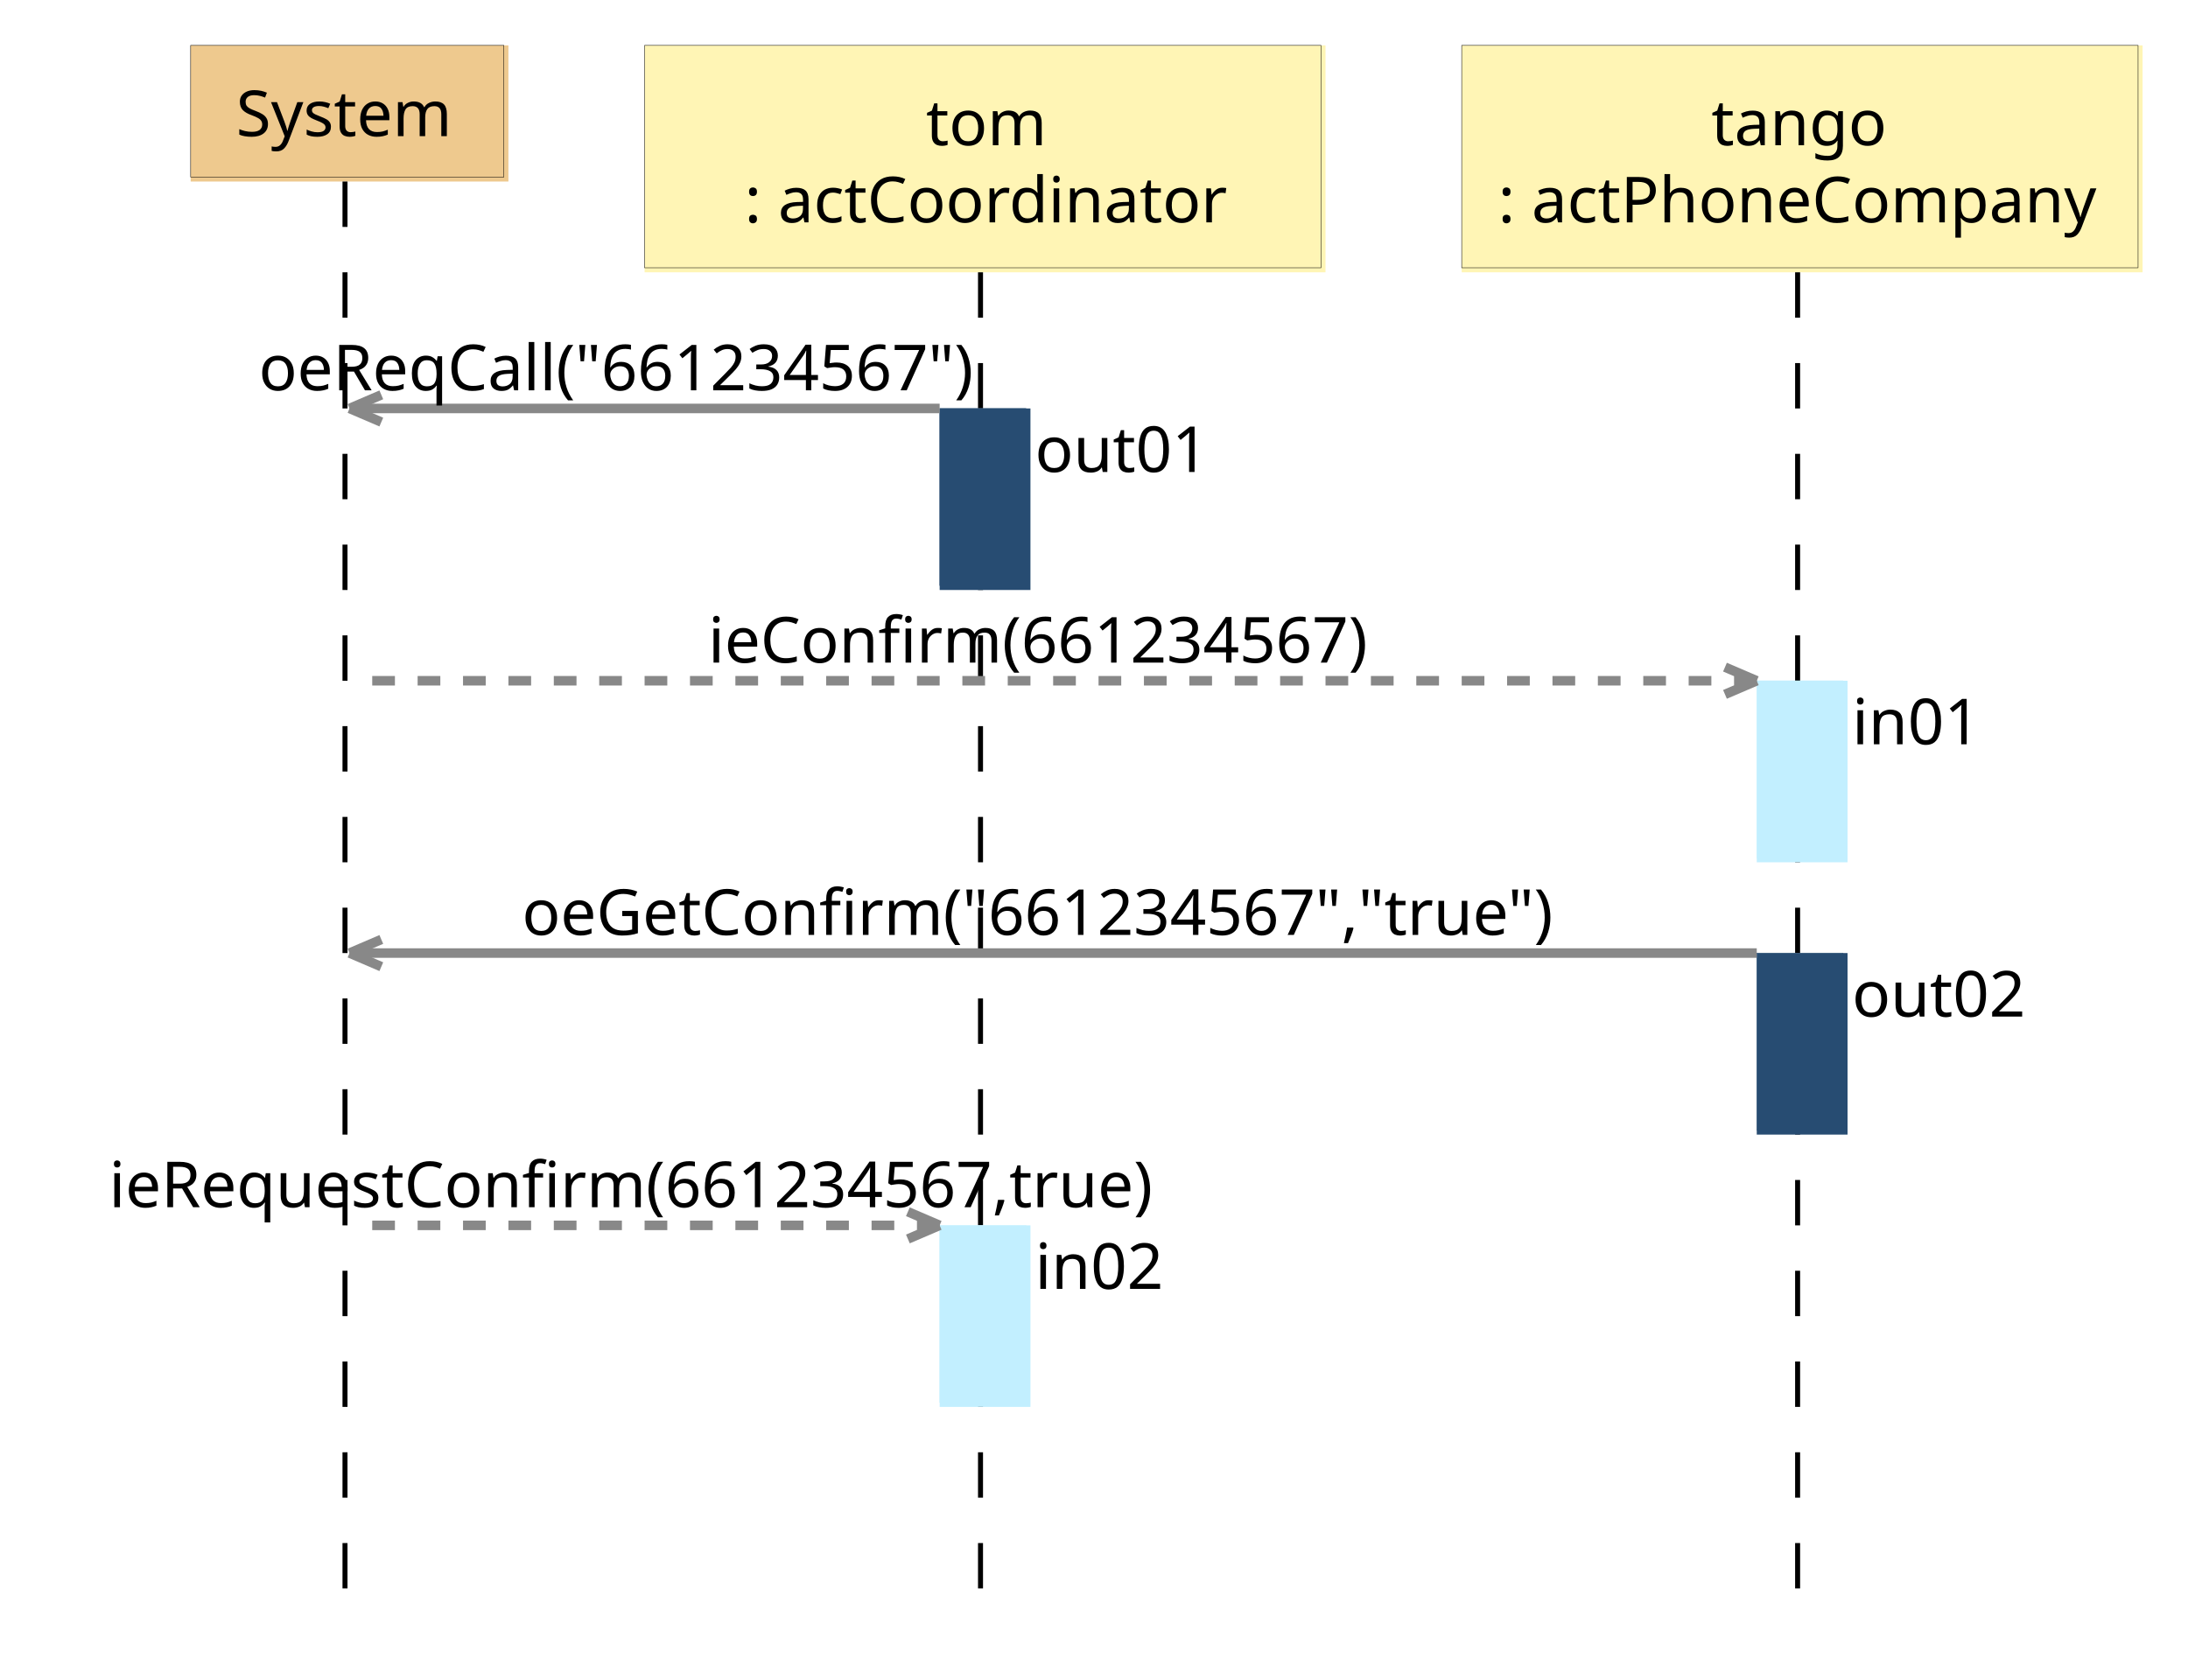
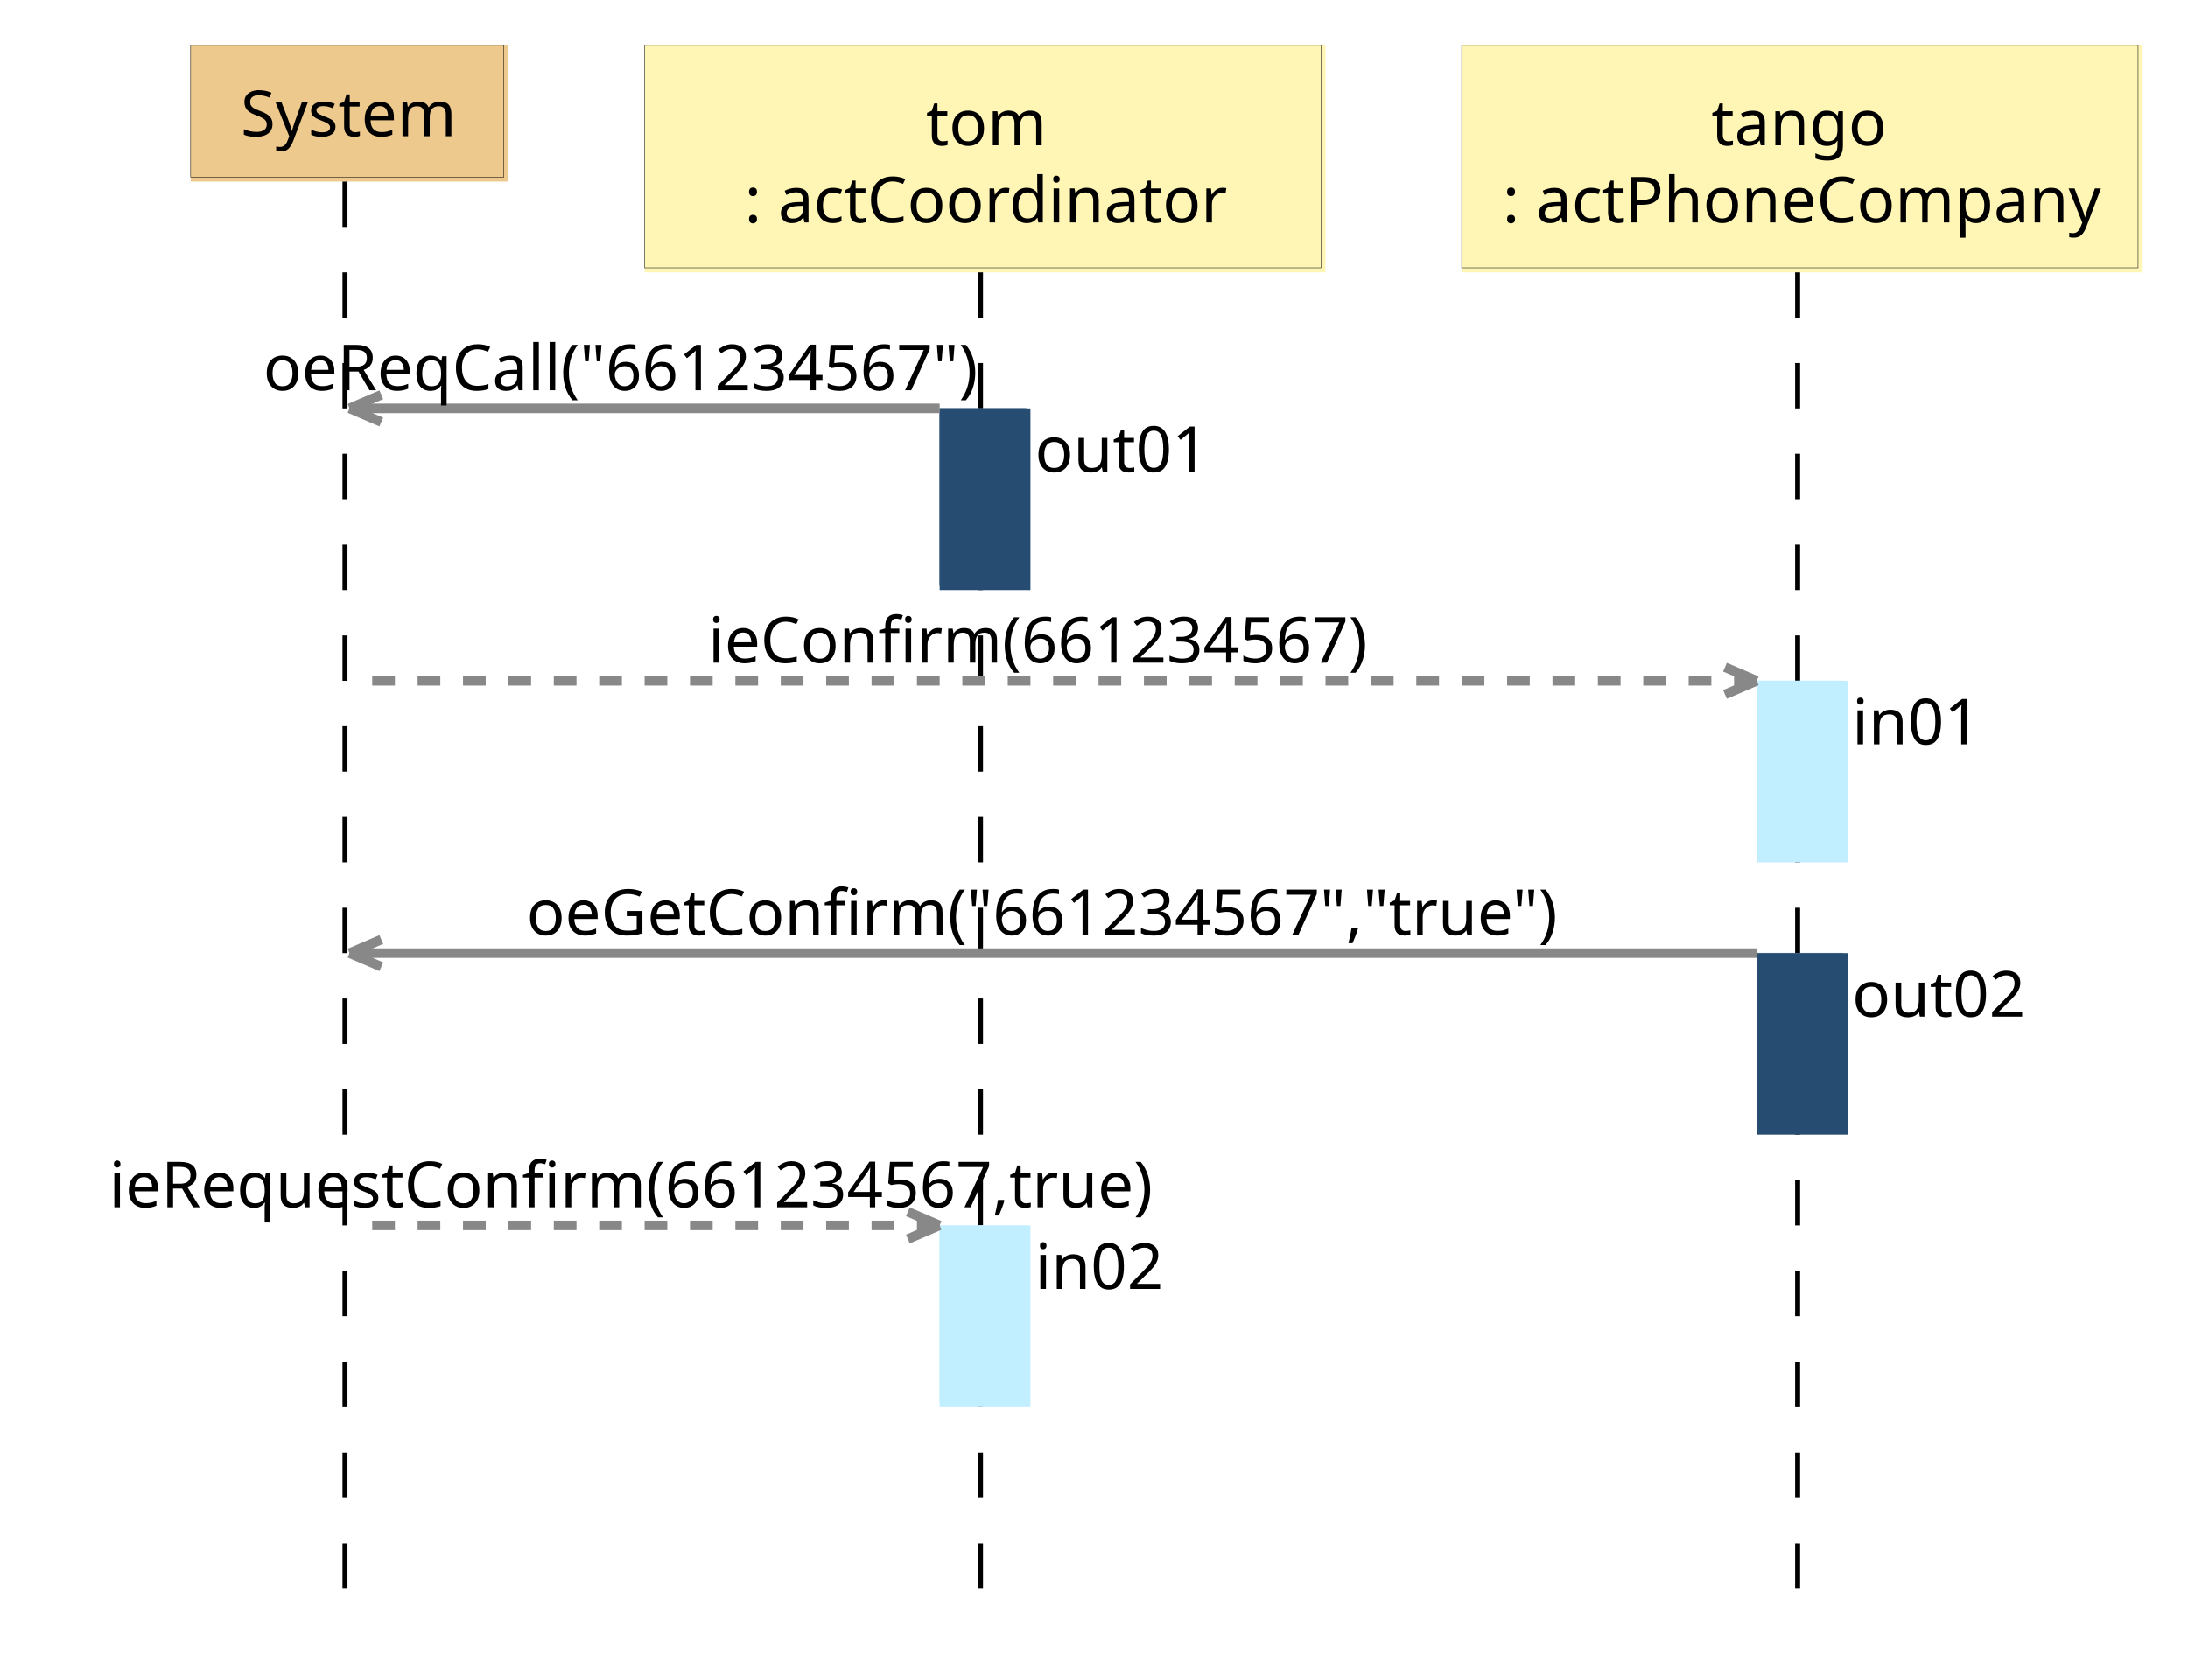
<svg xmlns="http://www.w3.org/2000/svg" stroke-dasharray="none" shape-rendering="auto" font-family="'Dialog'" width="482" text-rendering="auto" fill-opacity="1" contentScriptType="text/ecmascript" color-interpolation="auto" color-rendering="auto" preserveAspectRatio="xMidYMid meet" font-size="12" viewBox="0 0 482 370" fill="black" stroke="black" image-rendering="auto" stroke-miterlimit="10" zoomAndPan="magnify" version="1.0" stroke-linecap="square" stroke-linejoin="miter" contentStyleType="text/css" font-style="normal" height="370" stroke-width="1" stroke-dashoffset="0" font-weight="normal" stroke-opacity="1">
  <defs id="genericDefs" />
  <g>
    <defs id="defs1">
      <clipPath clipPathUnits="userSpaceOnUse" id="clipPath1">
        <path d="M41 9 L113 9 L113 41 L41 41 L41 9 Z" />
      </clipPath>
      <clipPath clipPathUnits="userSpaceOnUse" id="clipPath2">
        <path d="M41 9 L117 9 L117 41 L41 41 L41 9 Z" />
      </clipPath>
      <clipPath clipPathUnits="userSpaceOnUse" id="clipPath3">
        <path d="M71 39 L83 39 L83 361 L71 361 L71 39 Z" />
      </clipPath>
      <clipPath clipPathUnits="userSpaceOnUse" id="clipPath4">
        <path d="M141 9 L293 9 L293 61 L141 61 L141 9 Z" />
      </clipPath>
      <clipPath clipPathUnits="userSpaceOnUse" id="clipPath5">
        <path d="M141 9 L297 9 L297 61 L141 61 L141 9 Z" />
      </clipPath>
      <clipPath clipPathUnits="userSpaceOnUse" id="clipPath6">
        <path d="M141 9 L296 9 L296 61 L141 61 L141 9 Z" />
      </clipPath>
      <clipPath clipPathUnits="userSpaceOnUse" id="clipPath7">
        <path d="M211 59 L223 59 L223 361 L211 361 L211 59 Z" />
      </clipPath>
      <clipPath clipPathUnits="userSpaceOnUse" id="clipPath8">
        <path d="M206 89 L228 89 L228 131 L206 131 L206 89 Z" />
      </clipPath>
      <clipPath clipPathUnits="userSpaceOnUse" id="clipPath9">
        <path d="M227 89 L271 89 L271 108 L227 108 L227 89 Z" />
      </clipPath>
      <clipPath clipPathUnits="userSpaceOnUse" id="clipPath10">
        <path d="M206 269 L228 269 L228 311 L206 311 L206 269 Z" />
      </clipPath>
      <clipPath clipPathUnits="userSpaceOnUse" id="clipPath11">
-         <path d="M227 269 L261 269 L261 288 L227 288 L227 269 Z" />
+         <path d="M227 269 L262 269 L262 288 L227 288 L227 269 Z" />
      </clipPath>
      <clipPath clipPathUnits="userSpaceOnUse" id="clipPath12">
        <path d="M321 9 L473 9 L473 61 L321 61 L321 9 Z" />
      </clipPath>
      <clipPath clipPathUnits="userSpaceOnUse" id="clipPath13">
        <path d="M321 9 L476 9 L476 61 L321 61 L321 9 Z" />
      </clipPath>
      <clipPath clipPathUnits="userSpaceOnUse" id="clipPath14">
        <path d="M391 59 L403 59 L403 361 L391 361 L391 59 Z" />
      </clipPath>
      <clipPath clipPathUnits="userSpaceOnUse" id="clipPath15">
        <path d="M386 209 L408 209 L408 251 L386 251 L386 209 Z" />
      </clipPath>
      <clipPath clipPathUnits="userSpaceOnUse" id="clipPath16">
        <path d="M407 209 L451 209 L451 228 L407 228 L407 209 Z" />
      </clipPath>
      <clipPath clipPathUnits="userSpaceOnUse" id="clipPath17">
        <path d="M386 149 L408 149 L408 191 L386 191 L386 149 Z" />
      </clipPath>
      <clipPath clipPathUnits="userSpaceOnUse" id="clipPath18">
-         <path d="M407 149 L441 149 L441 168 L407 168 L407 149 Z" />
+         <path d="M407 149 L442 149 L442 168 L407 168 L407 149 Z" />
      </clipPath>
      <clipPath clipPathUnits="userSpaceOnUse" id="clipPath19">
        <path d="M-1 -1 L483 -1 L483 371 L-1 371 L-1 -1 Z" />
      </clipPath>
      <clipPath clipPathUnits="userSpaceOnUse" id="clipPath20">
-         <path d="M56 71 L232 71 L232 90 L56 90 L56 71 Z" />
+         <path d="M57 71 L230 71 L230 90 L57 90 L57 71 Z" />
      </clipPath>
      <clipPath clipPathUnits="userSpaceOnUse" id="clipPath21">
        <path d="M75 85 L87 85 L87 96 L75 96 L75 85 Z" />
      </clipPath>
      <clipPath clipPathUnits="userSpaceOnUse" id="clipPath22">
-         <path d="M114 191 L354 191 L354 210 L114 210 L114 191 Z" />
+         <path d="M115 191 L352 191 L352 210 L115 210 L115 191 Z" />
      </clipPath>
      <clipPath clipPathUnits="userSpaceOnUse" id="clipPath23">
        <path d="M75 205 L87 205 L87 216 L75 216 L75 205 Z" />
      </clipPath>
      <clipPath clipPathUnits="userSpaceOnUse" id="clipPath24">
        <path d="M155 131 L313 131 L313 150 L155 150 L155 131 Z" />
      </clipPath>
      <clipPath clipPathUnits="userSpaceOnUse" id="clipPath25">
        <path d="M378 145 L390 145 L390 156 L378 156 L378 145 Z" />
      </clipPath>
      <clipPath clipPathUnits="userSpaceOnUse" id="clipPath26">
-         <path d="M23 251 L265 251 L265 270 L23 270 L23 251 Z" />
+         <path d="M23 251 L264 251 L264 270 L23 270 L23 251 Z" />
      </clipPath>
      <clipPath clipPathUnits="userSpaceOnUse" id="clipPath27">
        <path d="M198 265 L210 265 L210 276 L198 276 L198 265 Z" />
      </clipPath>
    </defs>
    <g font-size="9" fill="rgb(238,201,142)" stroke-linejoin="round" stroke="rgb(238,201,142)" stroke-width="0" stroke-miterlimit="0">
      <rect x="42" y="10" clip-path="url(#clipPath1)" width="70" height="30" stroke="none" />
    </g>
    <g font-size="9" stroke-width="0.1" stroke-linecap="butt">
      <rect x="42" y="10" clip-path="url(#clipPath1)" fill="none" width="69" height="29" />
-       <text x="52" font-size="14" y="30" clip-path="url(#clipPath2)" stroke="none" xml:space="preserve">System</text>
+       <text x="53" font-size="14" y="30" clip-path="url(#clipPath2)" stroke="none" xml:space="preserve">System</text>
      <line clip-path="url(#clipPath3)" fill="none" x1="76" x2="76" y1="40" y2="360" stroke-dasharray="10,10" stroke-width="1.1" />
    </g>
    <g stroke-linecap="butt" font-size="9" fill="rgb(255,245,181)" stroke-dasharray="10,10" stroke="rgb(255,245,181)" stroke-width="1.1">
      <rect x="142" y="10" clip-path="url(#clipPath4)" width="150" height="50" stroke="none" />
    </g>
    <g font-size="9" stroke-width="0.1" stroke-linecap="butt">
      <rect x="142" y="10" clip-path="url(#clipPath4)" fill="none" width="149" height="49" />
      <text x="204" font-size="14" y="32" clip-path="url(#clipPath5)" stroke="none" xml:space="preserve">tom</text>
      <text x="164" font-size="14" y="49" clip-path="url(#clipPath6)" stroke="none" xml:space="preserve">: actCoordinator</text>
      <line clip-path="url(#clipPath7)" fill="none" x1="216" x2="216" y1="60" y2="360" stroke-dasharray="10,10" stroke-width="1.1" />
    </g>
    <g stroke-linecap="butt" font-size="9" fill="rgb(39,76,114)" stroke-dasharray="10,10" stroke="rgb(39,76,114)" stroke-width="1.1">
      <rect x="207" y="90" clip-path="url(#clipPath8)" width="20" height="40" stroke="none" />
      <rect x="207" y="90" clip-path="url(#clipPath8)" fill="none" width="19" stroke-dasharray="none" height="39" stroke-width="0.1" />
    </g>
    <g font-size="14" stroke-width="0.1" stroke-linecap="butt">
      <text xml:space="preserve" x="228" y="104" clip-path="url(#clipPath9)" stroke="none">out01</text>
      <rect x="207" y="270" clip-path="url(#clipPath10)" fill="rgb(194,239,255)" width="20" height="40" stroke="none" />
      <rect x="207" y="270" clip-path="url(#clipPath10)" fill="none" width="19" height="39" stroke="rgb(194,239,255)" />
      <text xml:space="preserve" x="228" y="284" clip-path="url(#clipPath11)" stroke="none">in02</text>
      <rect x="322" y="10" clip-path="url(#clipPath12)" fill="rgb(255,245,181)" width="150" height="50" stroke="none" />
      <rect x="322" y="10" clip-path="url(#clipPath12)" fill="none" width="149" height="49" />
      <text xml:space="preserve" x="377" y="32" clip-path="url(#clipPath13)" stroke="none">tango</text>
-       <text xml:space="preserve" x="330" y="49" clip-path="url(#clipPath13)" stroke="none">: actPhoneCompany</text>
+       <text xml:space="preserve" x="331" y="49" clip-path="url(#clipPath13)" stroke="none">: actPhoneCompany</text>
      <line clip-path="url(#clipPath14)" fill="none" x1="396" x2="396" y1="60" y2="360" stroke-dasharray="10,10" stroke-width="1.1" />
    </g>
    <g stroke-linecap="butt" font-size="9" fill="rgb(39,76,114)" stroke-dasharray="10,10" stroke="rgb(39,76,114)" stroke-width="1.1">
      <rect x="387" y="210" clip-path="url(#clipPath15)" width="20" height="40" stroke="none" />
      <rect x="387" y="210" clip-path="url(#clipPath15)" fill="none" width="19" stroke-dasharray="none" height="39" stroke-width="0.1" />
    </g>
    <g font-size="14" stroke-width="0.1" stroke-linecap="butt">
      <text xml:space="preserve" x="408" y="224" clip-path="url(#clipPath16)" stroke="none">out02</text>
      <rect x="387" y="150" clip-path="url(#clipPath17)" fill="rgb(194,239,255)" width="20" height="40" stroke="none" />
      <rect x="387" y="150" clip-path="url(#clipPath17)" fill="none" width="19" height="39" stroke="rgb(194,239,255)" />
      <text xml:space="preserve" x="408" y="164" clip-path="url(#clipPath18)" stroke="none">in01</text>
      <line clip-path="url(#clipPath19)" fill="none" x1="207" x2="77" y1="90" y2="90" stroke="rgb(136,136,136)" stroke-width="2.1" />
-       <text x="57" y="86" clip-path="url(#clipPath20)" stroke="none" stroke-width="2.1" xml:space="preserve">oeReqCall("661234567")</text>
+       <text x="58" y="86" clip-path="url(#clipPath20)" stroke="none" stroke-width="2.1" xml:space="preserve">oeReqCall("661234567")</text>
      <line clip-path="url(#clipPath21)" fill="none" x1="84" x2="77" y1="87" y2="90" stroke="rgb(136,136,136)" stroke-width="2.1" />
      <line clip-path="url(#clipPath21)" fill="none" x1="77" x2="84" y1="90" y2="93" stroke="rgb(136,136,136)" stroke-width="2.1" />
      <line clip-path="url(#clipPath19)" fill="none" x1="387" x2="77" y1="210" y2="210" stroke="rgb(136,136,136)" stroke-width="2.1" />
-       <text x="115" y="206" clip-path="url(#clipPath22)" stroke="none" stroke-width="2.1" xml:space="preserve">oeGetConfirm("661234567","true")</text>
+       <text x="116" y="206" clip-path="url(#clipPath22)" stroke="none" stroke-width="2.1" xml:space="preserve">oeGetConfirm("661234567","true")</text>
      <line clip-path="url(#clipPath23)" fill="none" x1="84" x2="77" y1="207" y2="210" stroke="rgb(136,136,136)" stroke-width="2.1" />
      <line clip-path="url(#clipPath23)" fill="none" x1="77" x2="84" y1="210" y2="213" stroke="rgb(136,136,136)" stroke-width="2.1" />
    </g>
    <g stroke-linecap="butt" font-size="14" fill="rgb(136,136,136)" stroke-dasharray="5,5" stroke="rgb(136,136,136)" stroke-width="2.1">
      <line clip-path="url(#clipPath19)" fill="none" x1="387" x2="77" y1="150" y2="150" />
      <text x="156" y="146" clip-path="url(#clipPath24)" fill="black" stroke="none" xml:space="preserve">ieConfirm(661234567)</text>
      <line clip-path="url(#clipPath25)" fill="none" x1="380" x2="387" y1="153" y2="150" stroke-dasharray="none" />
      <line clip-path="url(#clipPath25)" fill="none" x1="387" x2="380" y1="150" y2="147" stroke-dasharray="none" />
      <line clip-path="url(#clipPath19)" fill="none" x1="207" x2="77" y1="270" y2="270" />
      <text x="24" y="266" clip-path="url(#clipPath26)" fill="black" stroke="none" xml:space="preserve">ieRequestConfirm(661234567,true)</text>
      <line clip-path="url(#clipPath27)" fill="none" x1="200" x2="207" y1="273" y2="270" stroke-dasharray="none" />
      <line clip-path="url(#clipPath27)" fill="none" x1="207" x2="200" y1="270" y2="267" stroke-dasharray="none" />
    </g>
  </g>
</svg>
